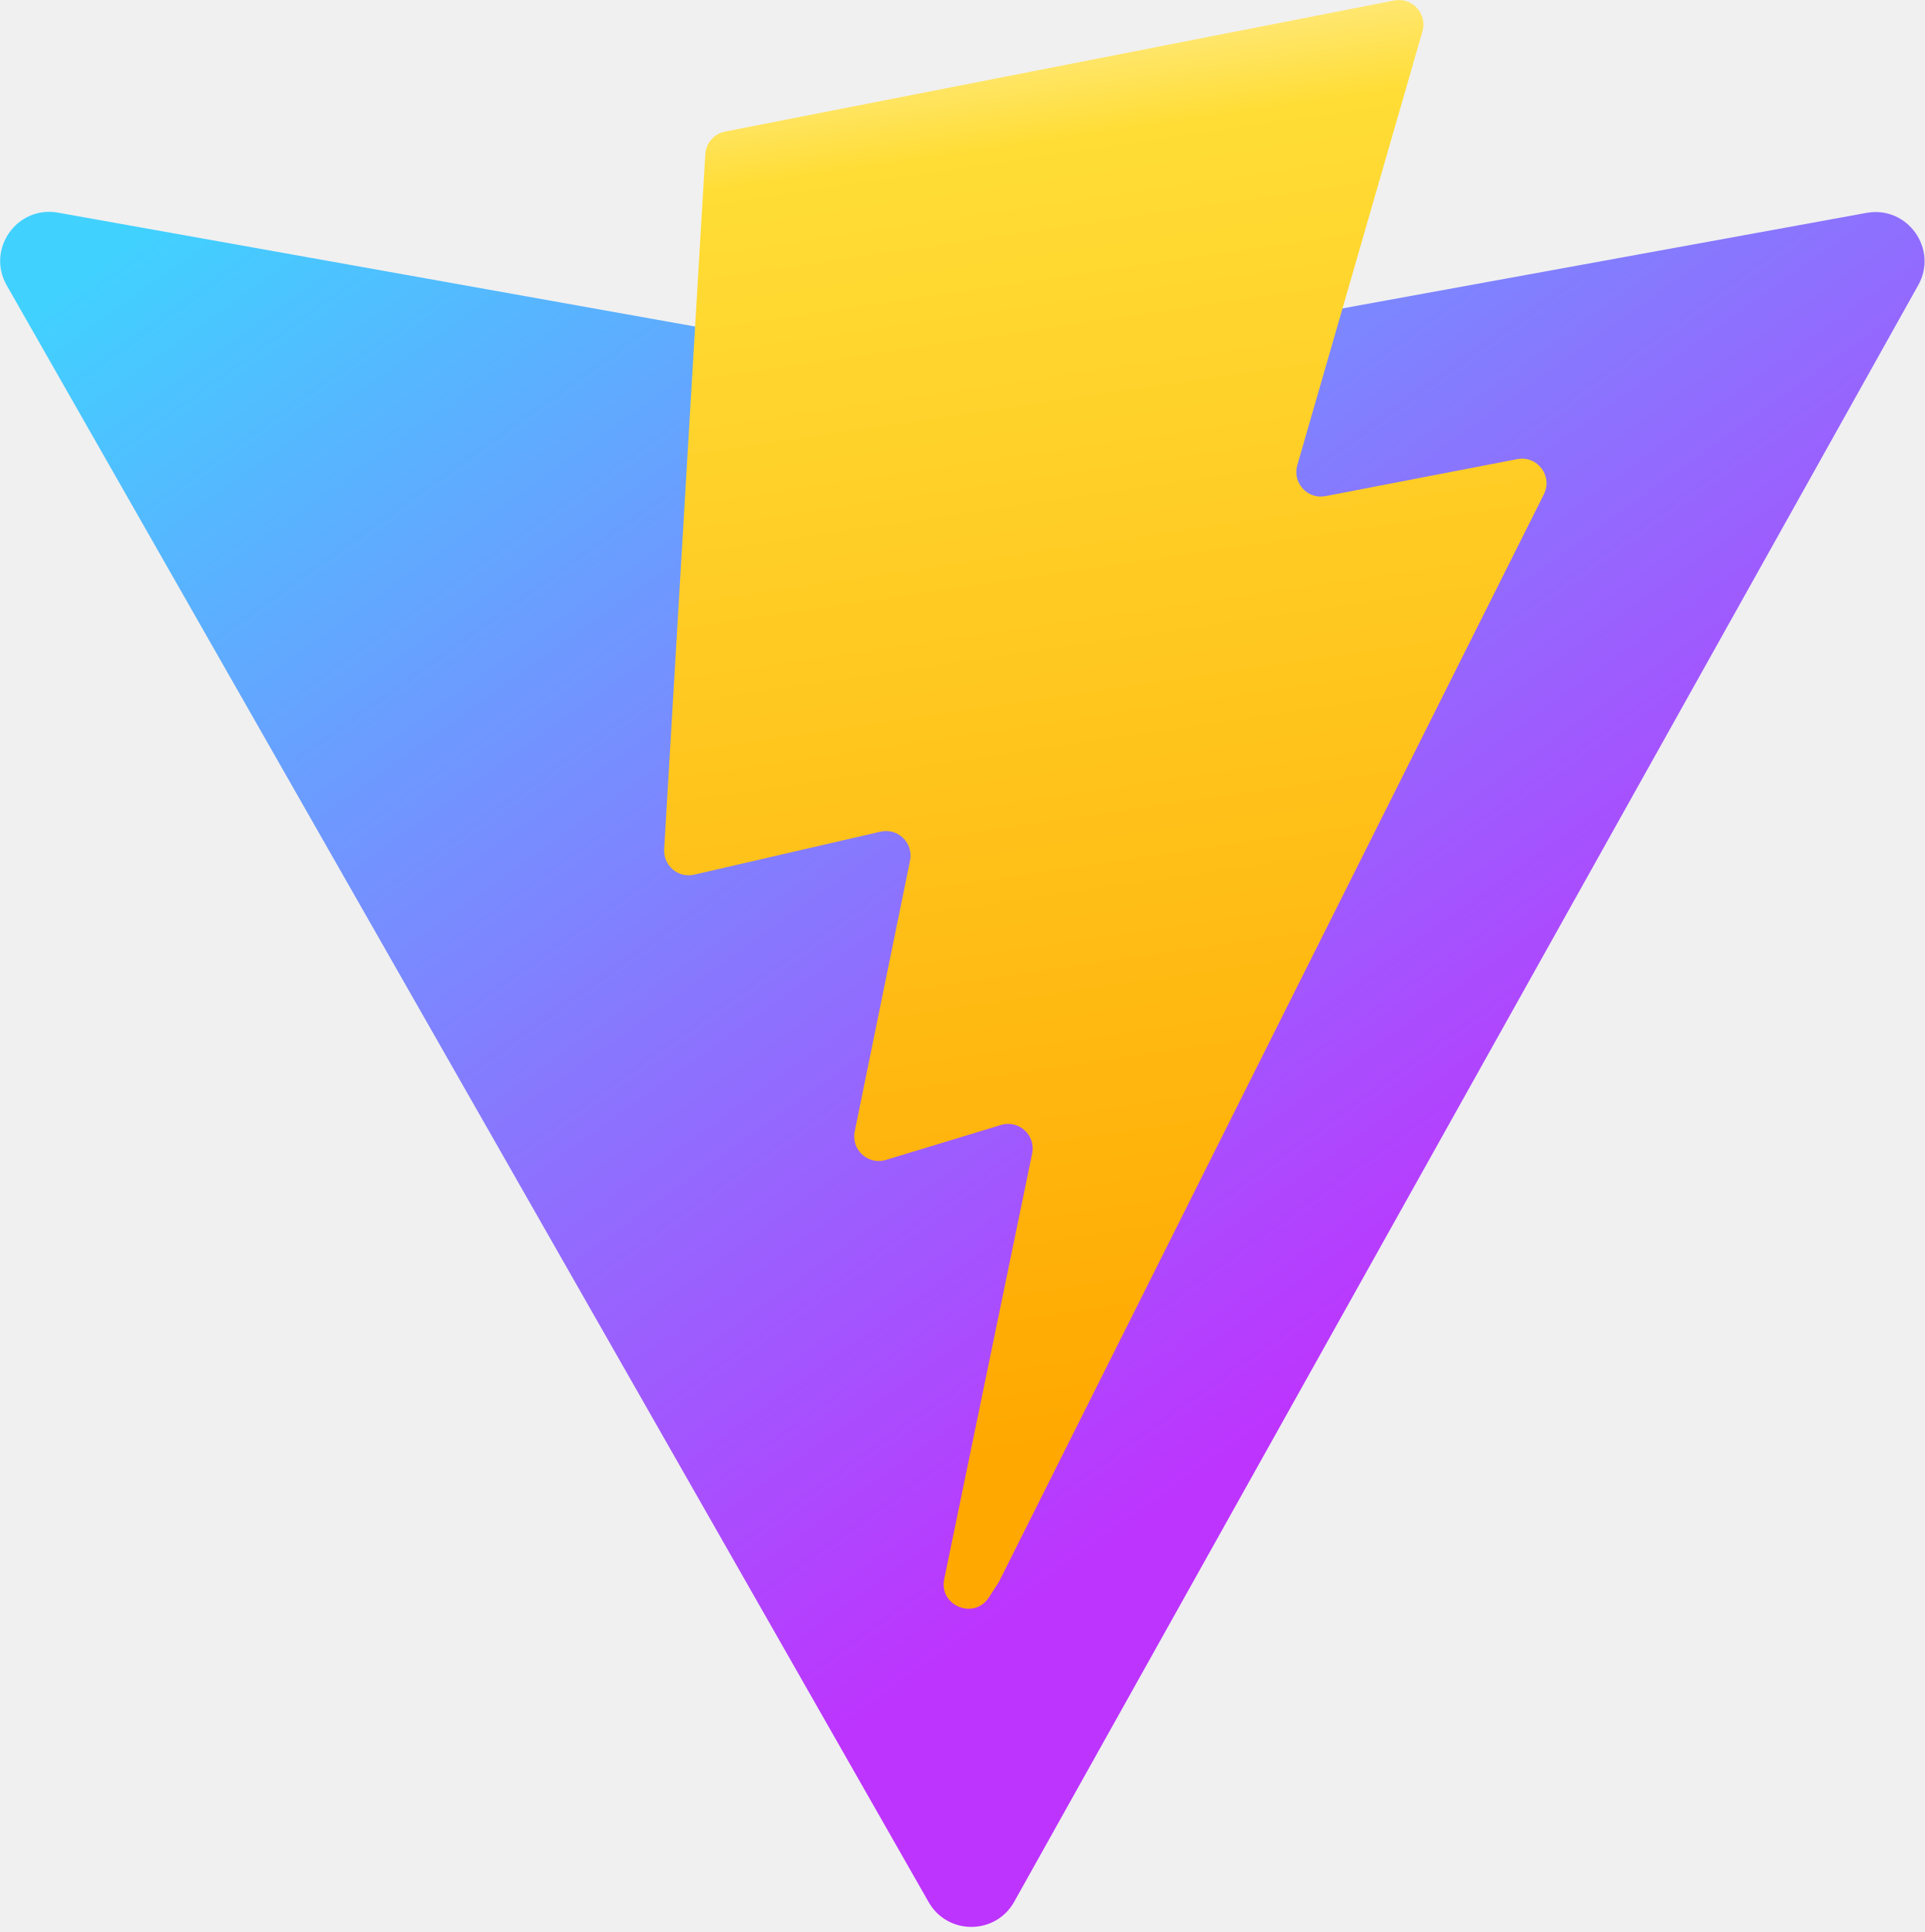
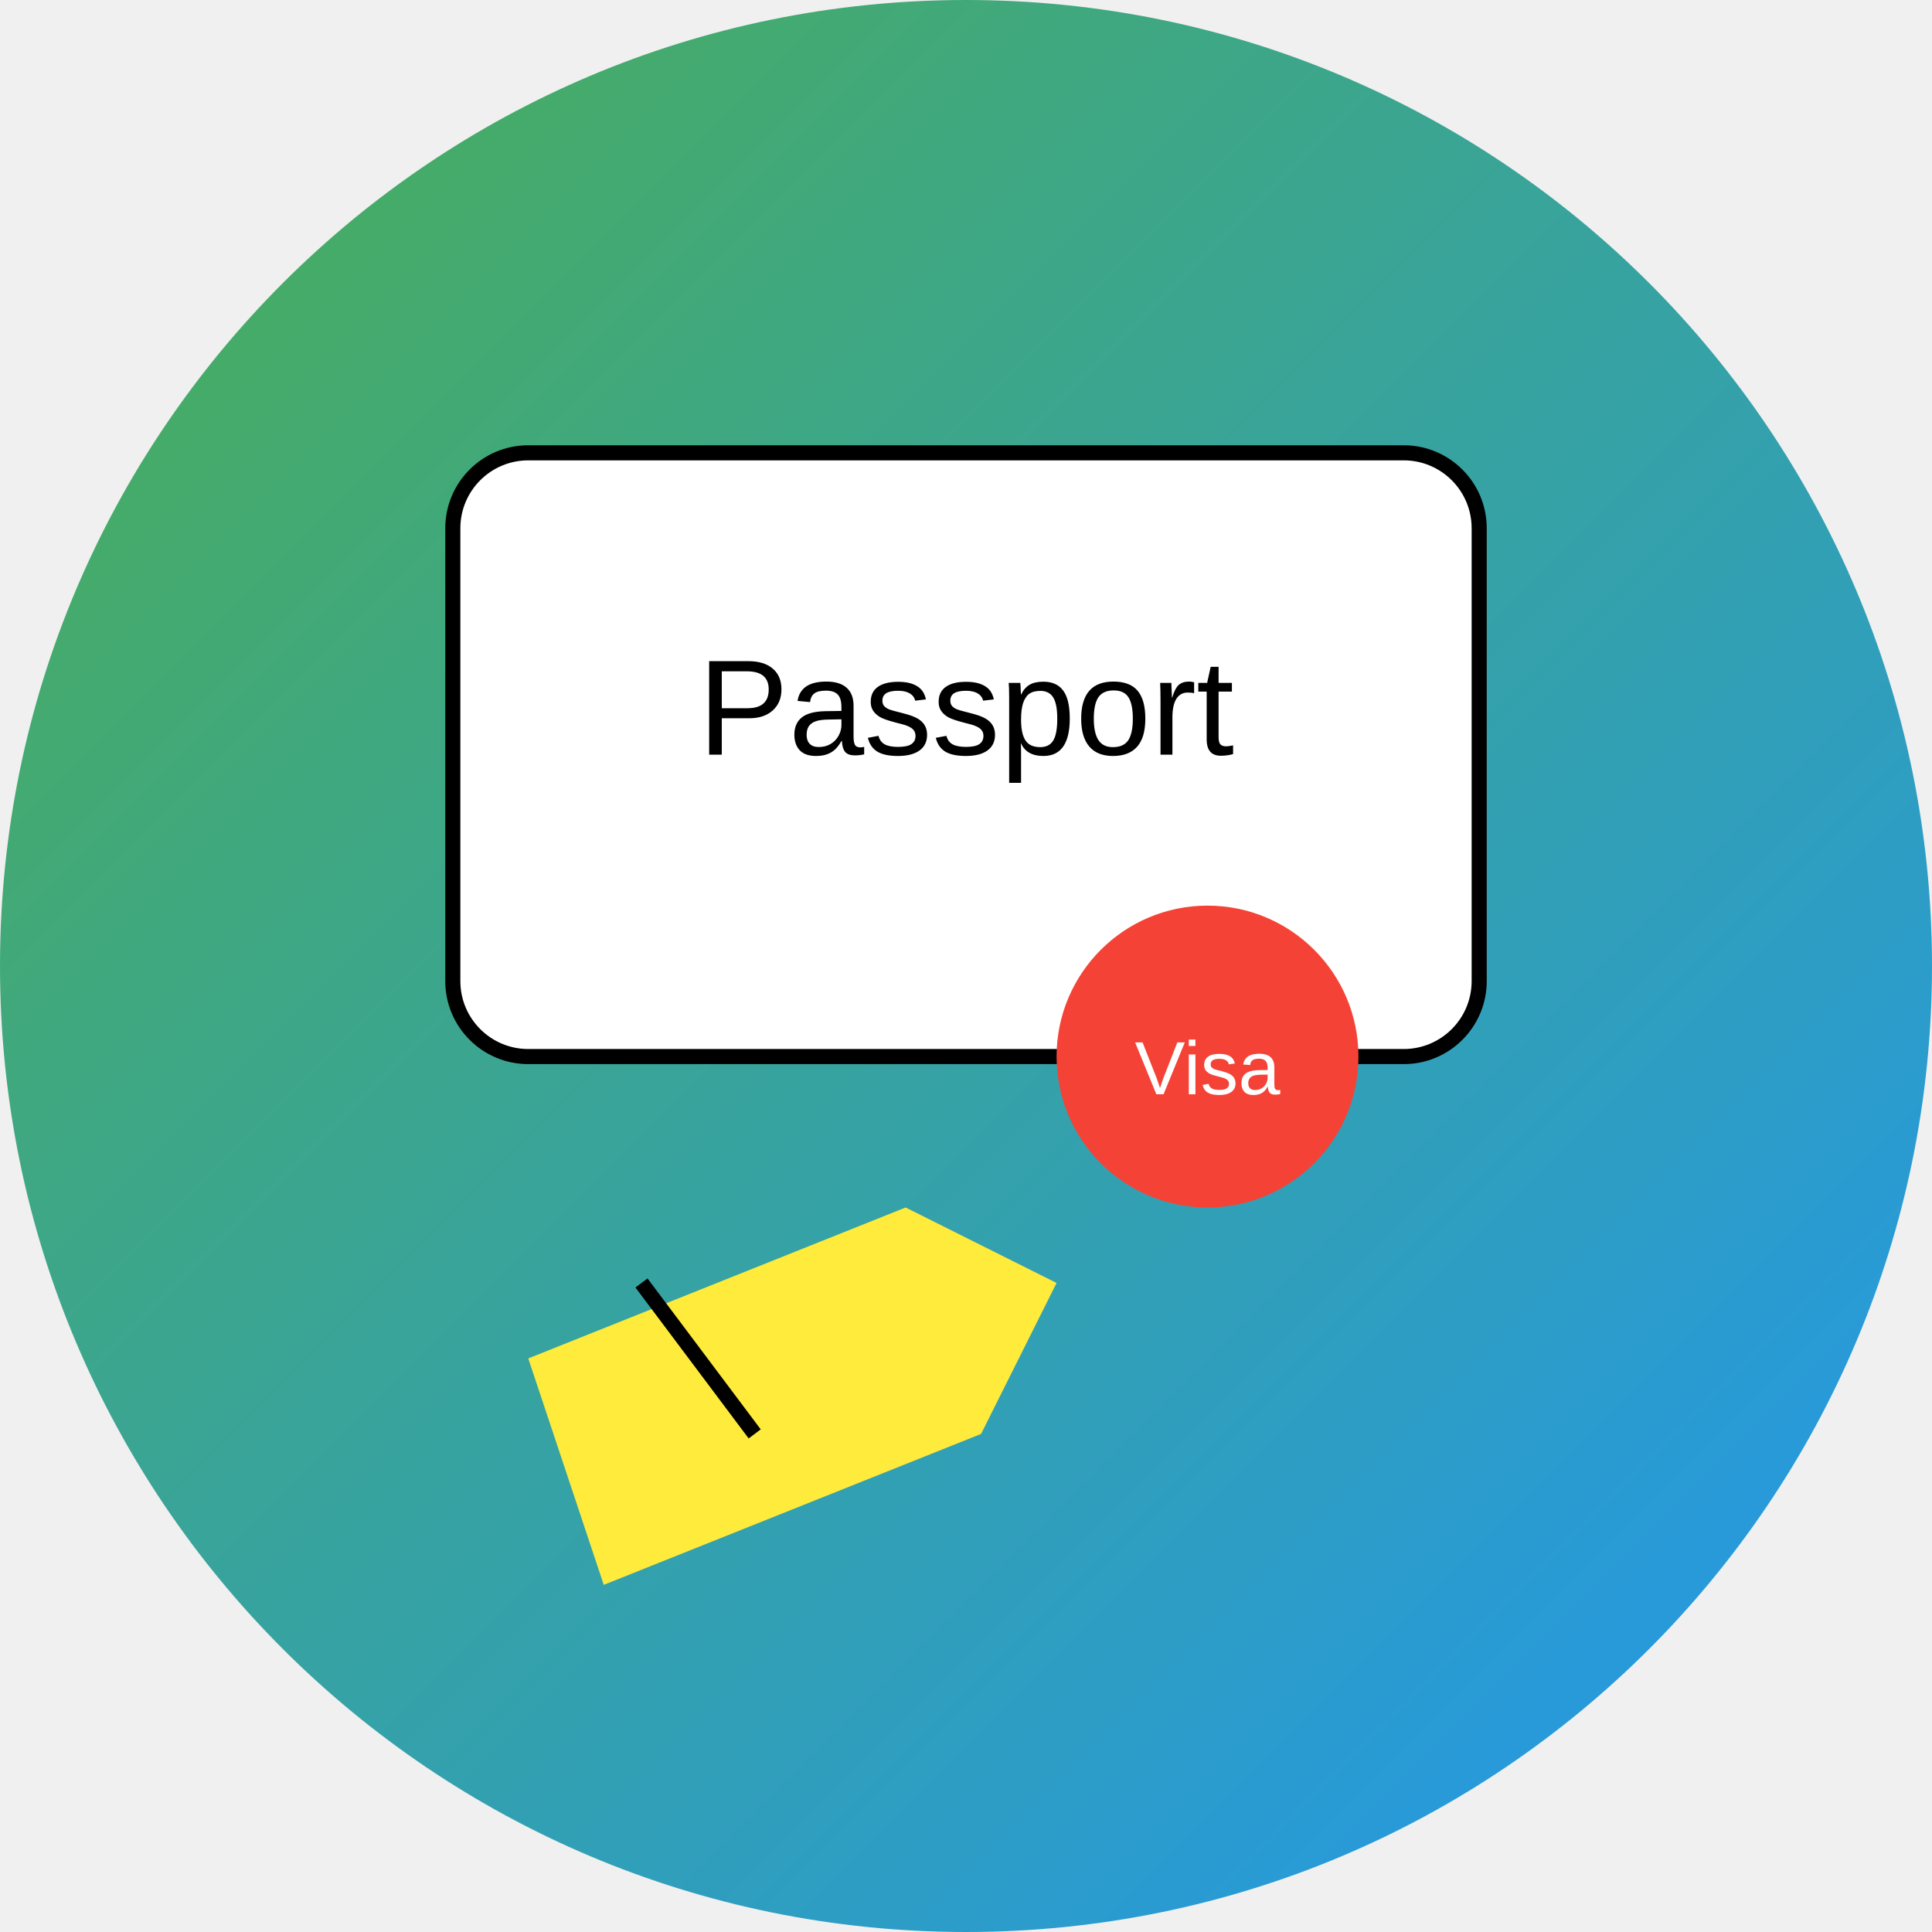
- <svg xmlns="http://www.w3.org/2000/svg" aria-hidden="true" role="img" class="iconify iconify--logos" width="31.88" height="32" preserveAspectRatio="xMidYMid meet" viewBox="0 0 256 257">
+ <svg xmlns="http://www.w3.org/2000/svg" width="128" height="128" viewBox="0 0 256 256" aria-hidden="true" role="img" preserveAspectRatio="xMidYMid meet">
  <defs>
-     <linearGradient id="IconifyId1813088fe1fbc01fb466" x1="-.828%" x2="57.636%" y1="7.652%" y2="78.411%">
-       <stop offset="0%" stop-color="#41D1FF" />
-       <stop offset="100%" stop-color="#BD34FE" />
-     </linearGradient>
-     <linearGradient id="IconifyId1813088fe1fbc01fb467" x1="43.376%" x2="50.316%" y1="2.242%" y2="89.03%">
-       <stop offset="0%" stop-color="#FFEA83" />
-       <stop offset="8.333%" stop-color="#FFDD35" />
-       <stop offset="100%" stop-color="#FFA800" />
+     <linearGradient id="bgGradient" x1="0%" y1="0%" x2="100%" y2="100%">
+       <stop offset="0%" style="stop-color:#4caf50;stop-opacity:1" />
+       <stop offset="100%" style="stop-color:#2196f3;stop-opacity:1" />
    </linearGradient>
  </defs>
-   <path fill="url(#IconifyId1813088fe1fbc01fb466)" d="M255.153 37.938L134.897 252.976c-2.483 4.44-8.862 4.466-11.382.048L.875 37.958c-2.746-4.814 1.371-10.646 6.827-9.67l120.385 21.517a6.537 6.537 0 0 0 2.322-.004l117.867-21.483c5.438-.991 9.574 4.796 6.877 9.62Z" />
-   <path fill="url(#IconifyId1813088fe1fbc01fb467)" d="M185.432.063L96.44 17.501a3.268 3.268 0 0 0-2.634 3.014l-5.474 92.456a3.268 3.268 0 0 0 3.997 3.378l24.777-5.718c2.318-.535 4.413 1.507 3.936 3.838l-7.361 36.047c-.495 2.426 1.782 4.5 4.151 3.78l15.304-4.649c2.372-.72 4.652 1.36 4.15 3.788l-11.698 56.621c-.732 3.542 3.979 5.473 5.943 2.437l1.313-2.028l72.516-144.72c1.215-2.423-.88-5.186-3.54-4.672l-25.505 4.922c-2.396.462-4.435-1.77-3.759-4.114l16.646-57.705c.677-2.35-1.37-4.583-3.769-4.113Z" />
+   <circle cx="128" cy="128" r="128" fill="url(#bgGradient)" />
+   <rect x="60" y="60" width="136" height="80" rx="10" ry="10" fill="#fff" stroke="#000" stroke-width="2" />
+   <text x="128" y="100" font-family="Arial" font-size="18" fill="#000" text-anchor="middle">Passport</text>
+   <circle cx="160" cy="140" r="20" fill="#f44336" />
+   <text x="160" y="145" font-family="Arial" font-size="10" fill="#fff" text-anchor="middle">Visa</text>
+   <path d="M70 180 l50 -20 l20 10 l-10 20 l-50 20 z" fill="#ffeb3b" />
+   <line x1="85" y1="170" x2="100" y2="190" stroke="#000" stroke-width="2" />
</svg>
